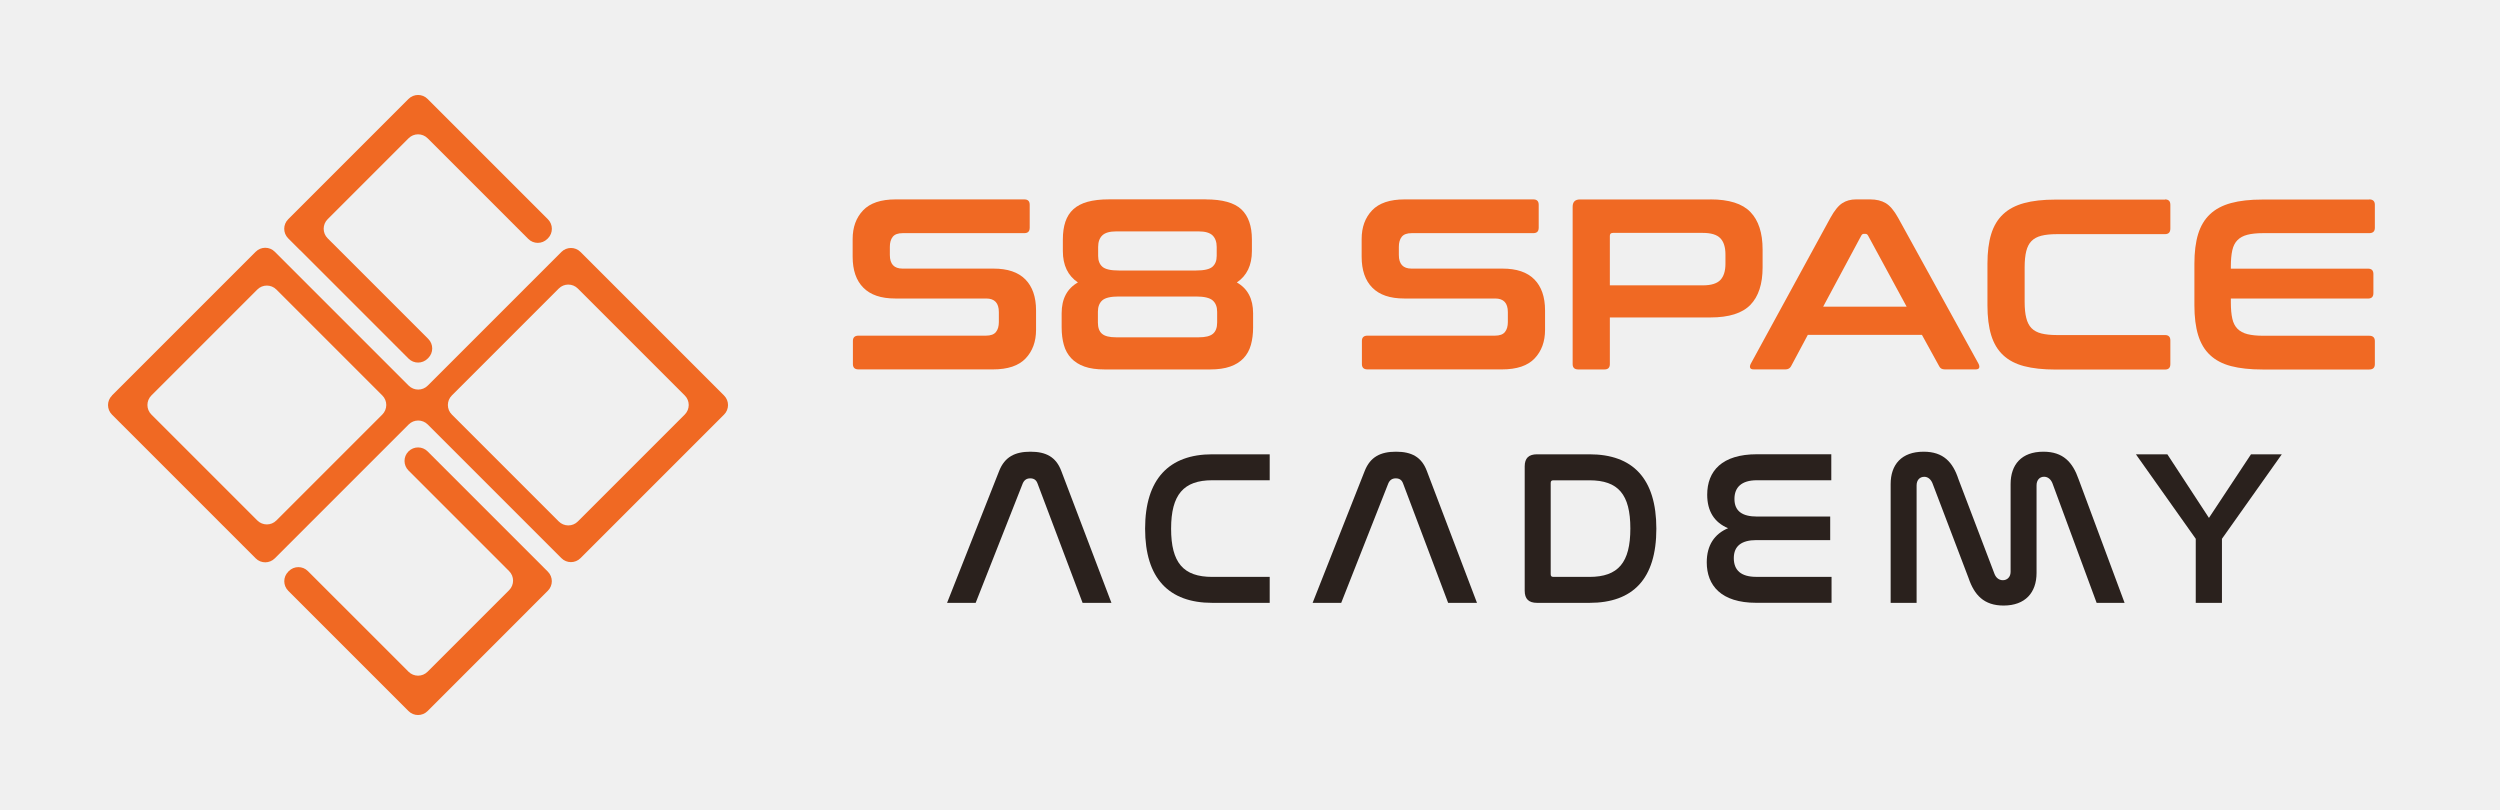
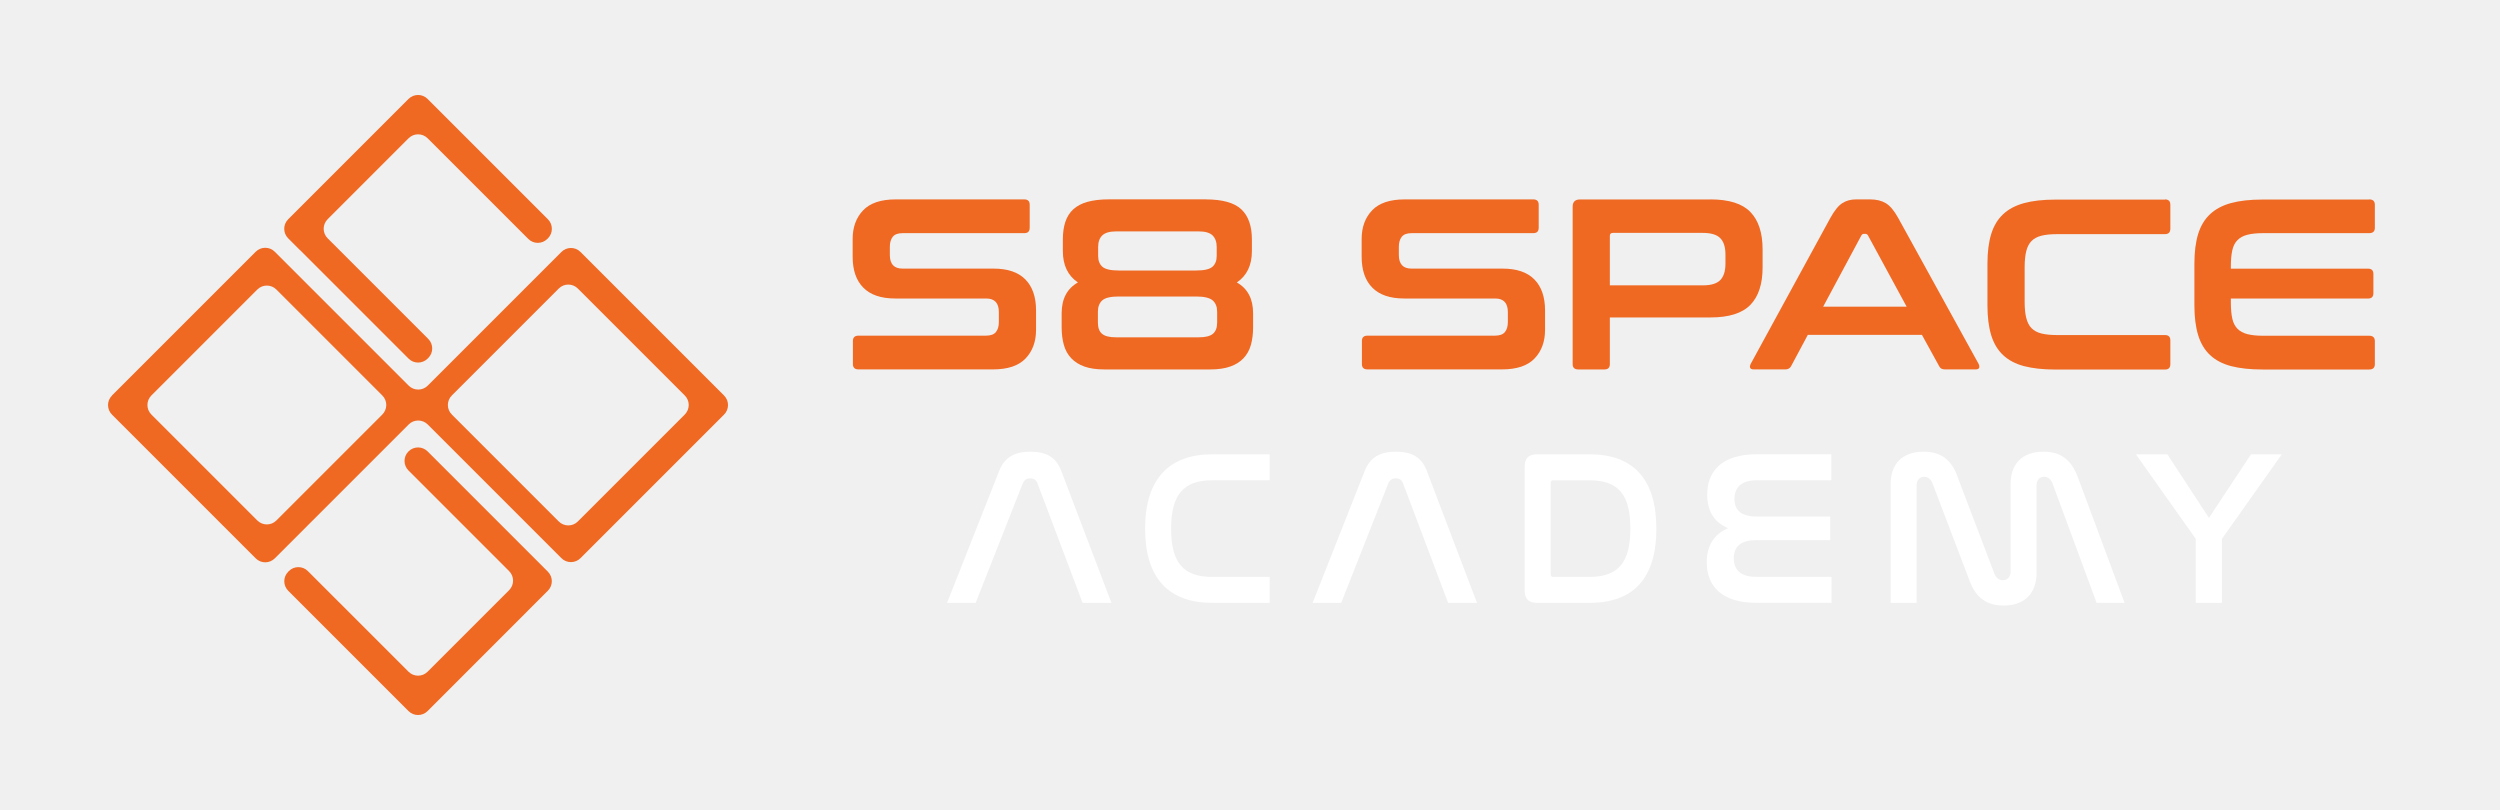
<svg xmlns="http://www.w3.org/2000/svg" id="Layer_1" version="1.1" viewBox="0 0 500 162">
  <defs>
    <style>
      .st0 {
-         fill: #2a211d;
+         fill: #fff;
      }

      .st1 {
        fill: none;
      }

      .st2 {
        fill: #f06923;
      }
    </style>
  </defs>
  <g>
    <path class="st2" d="M22.4,79.09l28.74-28.74c1.06-1.06,2.77-1.06,3.82,0l26.77,26.77c1.06,1.06,2.77,1.06,3.82,0l23.95-23.95.22-.22,2.56-2.56c1.06-1.06,2.77-1.06,3.82,0l28.71,28.71c1.06,1.06,1.06,2.77,0,3.82l-28.71,28.71c-1.06,1.06-2.77,1.06-3.82,0l-26.73-26.73c-1.06-1.06-2.77-1.06-3.82,0l-24.21,24.21-2.56,2.56c-1.06,1.06-2.77,1.06-3.82,0l-28.74-28.74c-1.06-1.06-1.06-2.77,0-3.82v-.02ZM90.37,82.91l21.38,21.38c1.06,1.06,2.77,1.06,3.82,0l21.38-21.38c1.06-1.06,1.06-2.77,0-3.82l-21.38-21.38c-1.06-1.06-2.77-1.06-3.82,0l-21.38,21.38c-1.06,1.06-1.06,2.77,0,3.82ZM30.28,82.91l21.18,21.18c1.06,1.06,2.77,1.06,3.82,0l21.18-21.18c1.06-1.06,1.06-2.77,0-3.82l-21.18-21.18c-1.06-1.06-2.77-1.06-3.82,0l-21.18,21.18c-1.06,1.06-1.06,2.77,0,3.82Z" />
    <path class="st2" d="M59.98,50.01h0l-2.34-2.34c-1.06-1.06-1.06-2.77,0-3.82l2.56-2.56,21.5-21.5c1.06-1.06,2.77-1.06,3.82,0l24.06,24.06c1.06,1.06,1.06,2.77,0,3.82l-.11.11c-1.06,1.06-2.77,1.06-3.82,0l-20.12-20.12c-1.06-1.06-2.77-1.06-3.82,0l-16.18,16.18c-1.06,1.06-1.06,2.77,0,3.82l20.12,20.12c1.06,1.06,1.06,2.77,0,3.82l-.12.12c-1.06,1.06-2.77,1.06-3.82,0l-21.72-21.72h0Z" />
    <path class="st2" d="M57.65,114.33l.11-.11c1.06-1.06,2.77-1.06,3.82,0l20.12,20.12c1.06,1.06,2.77,1.06,3.82,0l16.3-16.3c1.06-1.06,1.06-2.77,0-3.82l-20.12-20.12c-1.06-1.06-1.06-2.77,0-3.82h0c1.06-1.06,2.77-1.06,3.82,0l24.05,24.05c1.06,1.06,1.06,2.77,0,3.82l-2.44,2.44-21.61,21.62c-1.06,1.06-2.77,1.06-3.82,0l-24.05-24.05c-1.06-1.06-1.06-2.77,0-3.82h0Z" />
    <line class="st1" x1="74.72" y1="71.12" x2="74.71" y2="71.12" />
  </g>
  <g>
    <path class="st2" d="M204.87,39.88c.71,0,1.07.36,1.07,1.07v4.61c0,.71-.36,1.07-1.07,1.07h-24.33c-.94,0-1.6.24-1.99.73s-.58,1.15-.58,1.99v1.65c0,1.81.84,2.72,2.53,2.72h18.21c2.82,0,4.94.72,6.36,2.16s2.14,3.51,2.14,6.19v3.89c0,2.36-.7,4.27-2.09,5.73-1.39,1.46-3.56,2.19-6.51,2.19h-26.91c-.75,0-1.12-.36-1.12-1.07v-4.61c0-.71.37-1.07,1.12-1.07h25.5c.94,0,1.6-.24,1.99-.73s.58-1.15.58-1.99v-1.99c0-1.81-.84-2.72-2.53-2.72h-18.21c-2.82,0-4.94-.72-6.36-2.16-1.43-1.44-2.14-3.5-2.14-6.19v-3.55c0-2.36.7-4.27,2.09-5.73s3.56-2.19,6.51-2.19h25.74Z" />
    <path class="st2" d="M241.15,39.88c3.33,0,5.71.66,7.12,1.99,1.41,1.33,2.11,3.34,2.11,6.02v2.33c0,2.82-1,4.91-3.01,6.27,2.17,1.23,3.25,3.29,3.25,6.17v2.82c0,1.3-.15,2.46-.44,3.5-.29,1.04-.78,1.92-1.46,2.65s-1.57,1.29-2.67,1.68c-1.1.39-2.45.58-4.03.58h-21.08c-1.62,0-2.97-.19-4.06-.58s-1.97-.95-2.65-1.68-1.17-1.61-1.46-2.65c-.29-1.04-.44-2.2-.44-3.5v-2.82c0-2.88,1.08-4.94,3.25-6.17-2.01-1.36-3.01-3.45-3.01-6.27v-2.33c0-1.36.17-2.54.51-3.55.34-1,.87-1.84,1.6-2.5.73-.66,1.68-1.16,2.84-1.48,1.17-.32,2.59-.49,4.27-.49h19.36ZM219.58,64.5c0,1.04.27,1.79.83,2.26.55.47,1.47.7,2.77.7h16.61c1.29,0,2.23-.23,2.79-.7.57-.47.85-1.22.85-2.26v-2.14c0-1-.3-1.76-.9-2.28-.6-.52-1.71-.78-3.33-.78h-15.45c-1.62,0-2.72.26-3.3.78s-.87,1.28-.87,2.28v2.14h0ZM219.63,51.19c0,.94.28,1.66.85,2.16s1.66.75,3.28.75h15.45c1.62,0,2.71-.25,3.28-.75.57-.5.85-1.22.85-2.16v-1.8c0-1-.28-1.77-.83-2.31-.55-.53-1.47-.8-2.77-.8h-16.51c-1.3,0-2.22.27-2.77.8s-.83,1.3-.83,2.31v1.8Z" />
    <path class="st2" d="M306.67,39.88c.71,0,1.07.36,1.07,1.07v4.61c0,.71-.36,1.07-1.07,1.07h-24.33c-.94,0-1.6.24-1.99.73s-.58,1.15-.58,1.99v1.65c0,1.81.84,2.72,2.53,2.72h18.21c2.82,0,4.94.72,6.36,2.16,1.42,1.44,2.14,3.51,2.14,6.19v3.89c0,2.36-.7,4.27-2.09,5.73-1.39,1.46-3.56,2.19-6.51,2.19h-26.91c-.75,0-1.12-.36-1.12-1.07v-4.61c0-.71.37-1.07,1.12-1.07h25.5c.94,0,1.6-.24,1.99-.73.39-.49.58-1.15.58-1.99v-1.99c0-1.81-.84-2.72-2.53-2.72h-18.21c-2.82,0-4.94-.72-6.36-2.16-1.43-1.44-2.14-3.5-2.14-6.19v-3.55c0-2.36.7-4.27,2.09-5.73,1.39-1.46,3.56-2.19,6.51-2.19h25.74Z" />
    <path class="st2" d="M342.08,39.88c3.72,0,6.39.84,8.01,2.53,1.62,1.68,2.43,4.18,2.43,7.48v3.59c0,3.3-.81,5.8-2.43,7.48s-4.29,2.53-8.01,2.53h-20.11v9.33c0,.71-.36,1.07-1.07,1.07h-5.25c-.75,0-1.12-.36-1.12-1.07v-31.47c0-.97.49-1.46,1.46-1.46h26.09ZM321.97,57.07h18.6c1.65,0,2.82-.36,3.5-1.07s1.02-1.8,1.02-3.25v-1.85c0-1.46-.34-2.54-1.02-3.25s-1.85-1.07-3.5-1.07h-17.97c-.42,0-.63.19-.63.58,0,0,0,9.91,0,9.91Z" />
    <path class="st2" d="M374.04,39.88c1.23,0,2.27.25,3.11.75s1.67,1.48,2.48,2.94l16.08,29.19c.16.32.2.59.12.8-.08.21-.32.32-.7.32h-6.17c-.55,0-.92-.21-1.12-.63l-3.45-6.27h-22.83l-3.35,6.27c-.23.42-.6.63-1.12.63h-6.31c-.42,0-.67-.1-.75-.32-.08-.21-.04-.48.12-.8l15.93-29.19c.81-1.46,1.6-2.44,2.38-2.94s1.68-.75,2.72-.75h2.87,0ZM364.62,61.34h16.71l-7.72-14.23c-.13-.23-.31-.34-.53-.34h-.29c-.23,0-.41.11-.53.34l-7.63,14.23h0Z" />
    <path class="st2" d="M433,39.88c.71,0,1.07.36,1.07,1.07v4.76c0,.75-.36,1.12-1.07,1.12h-21.61c-1.26,0-2.31.11-3.13.32-.83.21-1.48.57-1.97,1.07s-.83,1.17-1.04,2.02c-.21.84-.32,1.91-.32,3.21v6.9c0,1.3.1,2.37.32,3.23.21.86.56,1.54,1.04,2.04.49.5,1.14.86,1.97,1.07s1.87.32,3.13.32h21.61c.71,0,1.07.36,1.07,1.07v4.76c0,.71-.36,1.07-1.07,1.07h-21.91c-2.46,0-4.55-.23-6.27-.68s-3.12-1.19-4.2-2.21c-1.09-1.02-1.88-2.35-2.38-3.98-.5-1.63-.75-3.62-.75-5.95v-8.35c0-2.33.25-4.31.75-5.93s1.29-2.94,2.38-3.96c1.08-1.02,2.48-1.76,4.2-2.23s3.8-.7,6.27-.7h21.91v-.04Z" />
    <path class="st2" d="M473.85,39.88c.74,0,1.12.36,1.12,1.07v4.61c0,.71-.37,1.07-1.12,1.07h-21.23c-1.26,0-2.31.11-3.13.32-.83.21-1.49.57-1.99,1.07s-.85,1.18-1.04,2.04-.29,1.92-.29,3.18v.49h27.44c.71,0,1.07.36,1.07,1.07v3.84c0,.71-.36,1.07-1.07,1.07h-27.44v.83c0,1.26.1,2.32.29,3.18.19.86.54,1.54,1.04,2.04s1.17.86,1.99,1.07c.83.21,1.87.32,3.13.32h21.23c.74,0,1.12.36,1.12,1.07v4.61c0,.71-.37,1.07-1.12,1.07h-21.37c-2.46,0-4.55-.23-6.27-.68s-3.12-1.19-4.2-2.21c-1.09-1.02-1.88-2.35-2.38-3.98-.5-1.63-.75-3.62-.75-5.95v-8.35c0-2.33.25-4.31.75-5.93s1.29-2.94,2.38-3.96c1.08-1.02,2.48-1.76,4.2-2.23s3.8-.7,6.27-.7h21.37v-.03Z" />
  </g>
  <g>
    <path class="st0" d="M195.13,120.58h-5.72l10.43-26.41c1.1-2.77,3.13-3.83,6.25-3.83s5.11,1.06,6.16,3.83l10.04,26.41h-5.77l-9.02-23.9c-.26-.71-.75-1.01-1.45-1.01s-1.19.31-1.5,1.01l-9.42,23.9h0Z" />
    <path class="st0" d="M253.94,90.86v5.19h-11.49c-5.72,0-8.23,2.86-8.23,9.69s2.47,9.64,8.23,9.64h11.49v5.19h-11.49c-8.67,0-13.43-4.89-13.43-14.83s4.8-14.88,13.43-14.88h11.49Z" />
    <path class="st0" d="M268.24,120.58h-5.72l10.43-26.41c1.1-2.77,3.13-3.83,6.25-3.83s5.11,1.06,6.16,3.83l10.04,26.41h-5.77l-9.02-23.9c-.26-.71-.75-1.01-1.45-1.01s-1.19.31-1.5,1.01l-9.42,23.9Z" />
    <path class="st0" d="M317.89,90.86c8.67,0,13.38,4.84,13.38,14.88s-4.67,14.83-13.38,14.83h-10.48c-1.67,0-2.47-.79-2.47-2.42v-24.87c0-1.63.79-2.42,2.47-2.42h10.48ZM310.14,114.85c0,.4.18.53.57.53h7.17c5.77,0,8.19-2.86,8.19-9.68s-2.42-9.64-8.19-9.64h-7.17c-.4,0-.57.13-.57.53v18.27h0Z" />
    <path class="st0" d="M366.26,90.86v5.19h-14.88c-3.12,0-4.49,1.45-4.49,3.74,0,2.42,1.54,3.52,4.53,3.52h14.62v4.71h-14.75c-2.99,0-4.53,1.19-4.53,3.61s1.45,3.74,4.49,3.74h15.06v5.19h-15.06c-7.04,0-9.9-3.48-9.9-8.1,0-3.39,1.54-5.68,4.27-6.82-2.77-1.15-4.18-3.43-4.18-6.69,0-4.75,2.95-8.1,9.95-8.1h14.88-.01Z" />
    <path class="st0" d="M383.33,120.58h-5.2v-23.77c0-3.87,2.16-6.47,6.6-6.47,3.96,0,5.85,2.11,6.96,5.5l7.22,18.97c.31.75.88,1.23,1.67,1.23.88,0,1.54-.66,1.54-1.67v-17.56c0-3.87,2.16-6.47,6.56-6.47,3.96,0,5.85,2.11,7.04,5.5l9.2,24.74h-5.59l-8.85-23.95c-.31-.75-.88-1.28-1.67-1.28-.88,0-1.5.66-1.5,1.72v17.52c0,3.92-2.25,6.52-6.6,6.52-3.92,0-5.85-2.11-7-5.5l-7.22-18.97c-.31-.75-.88-1.28-1.63-1.28-.92,0-1.54.66-1.54,1.72v23.51h.01Z" />
    <path class="st0" d="M433.47,90.86l8.32,12.72,8.41-12.72h6.16l-11.97,16.9v12.81h-5.24v-12.81l-11.97-16.9h6.29,0Z" />
  </g>
</svg>
